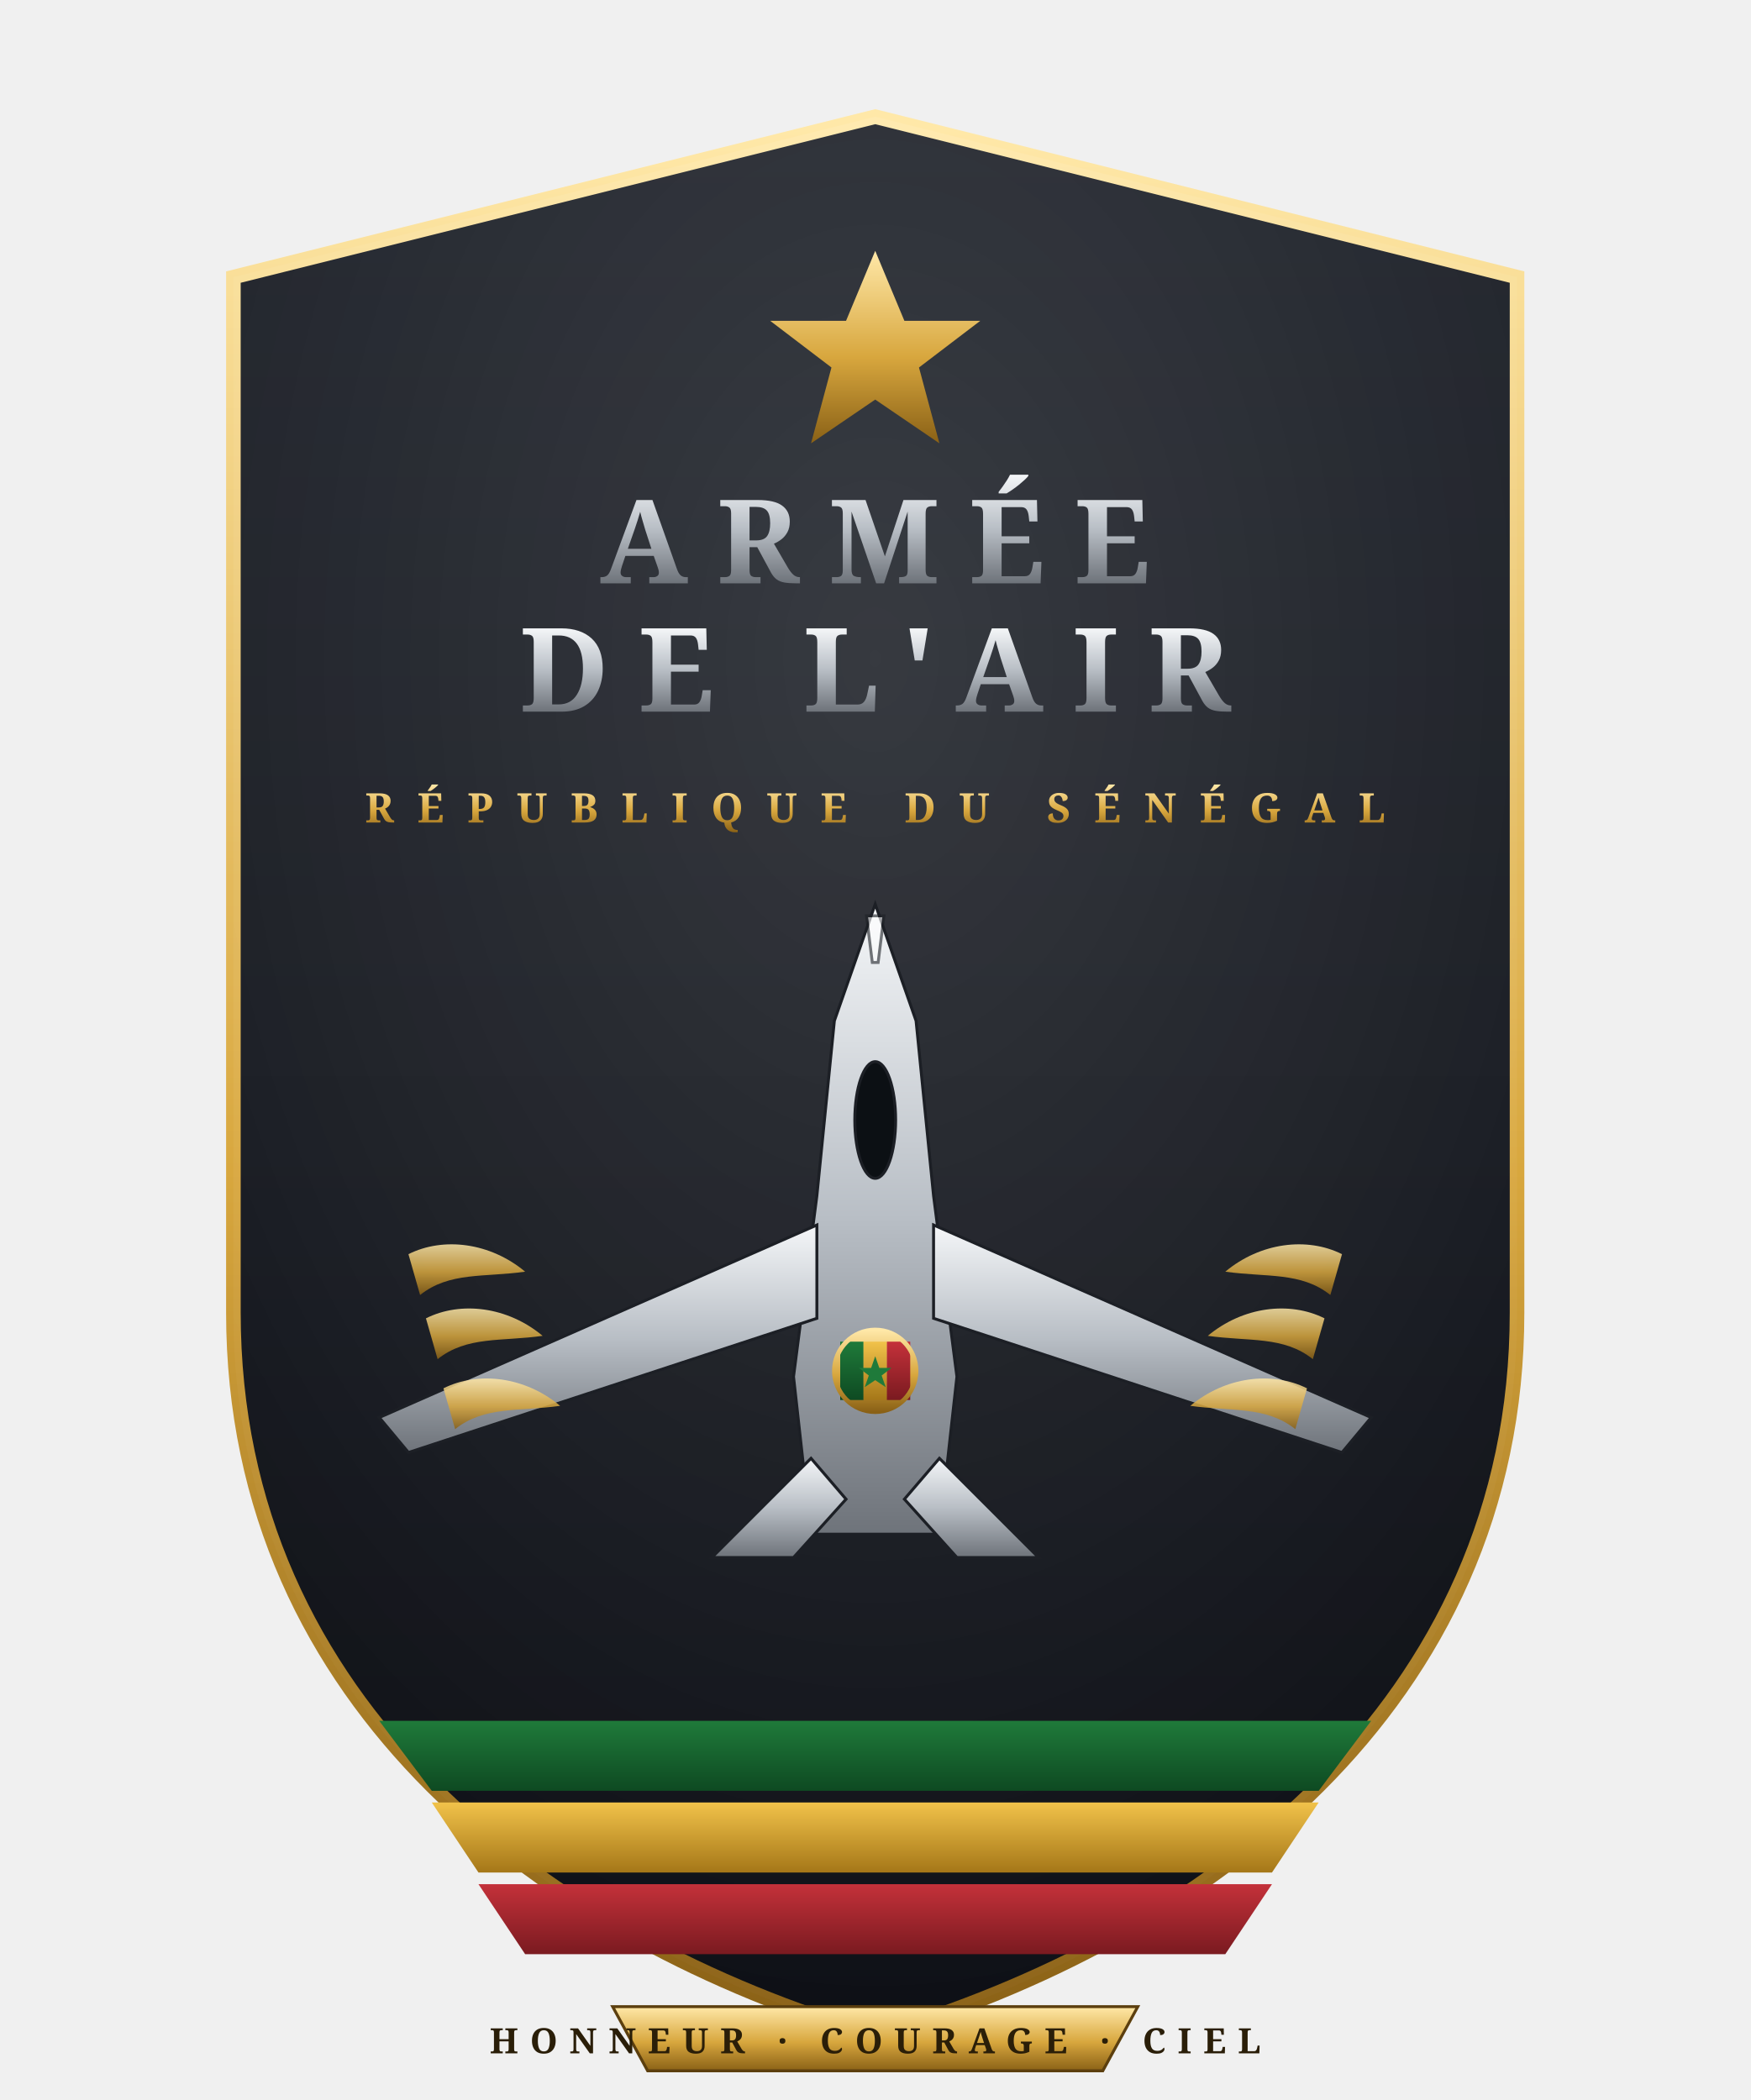
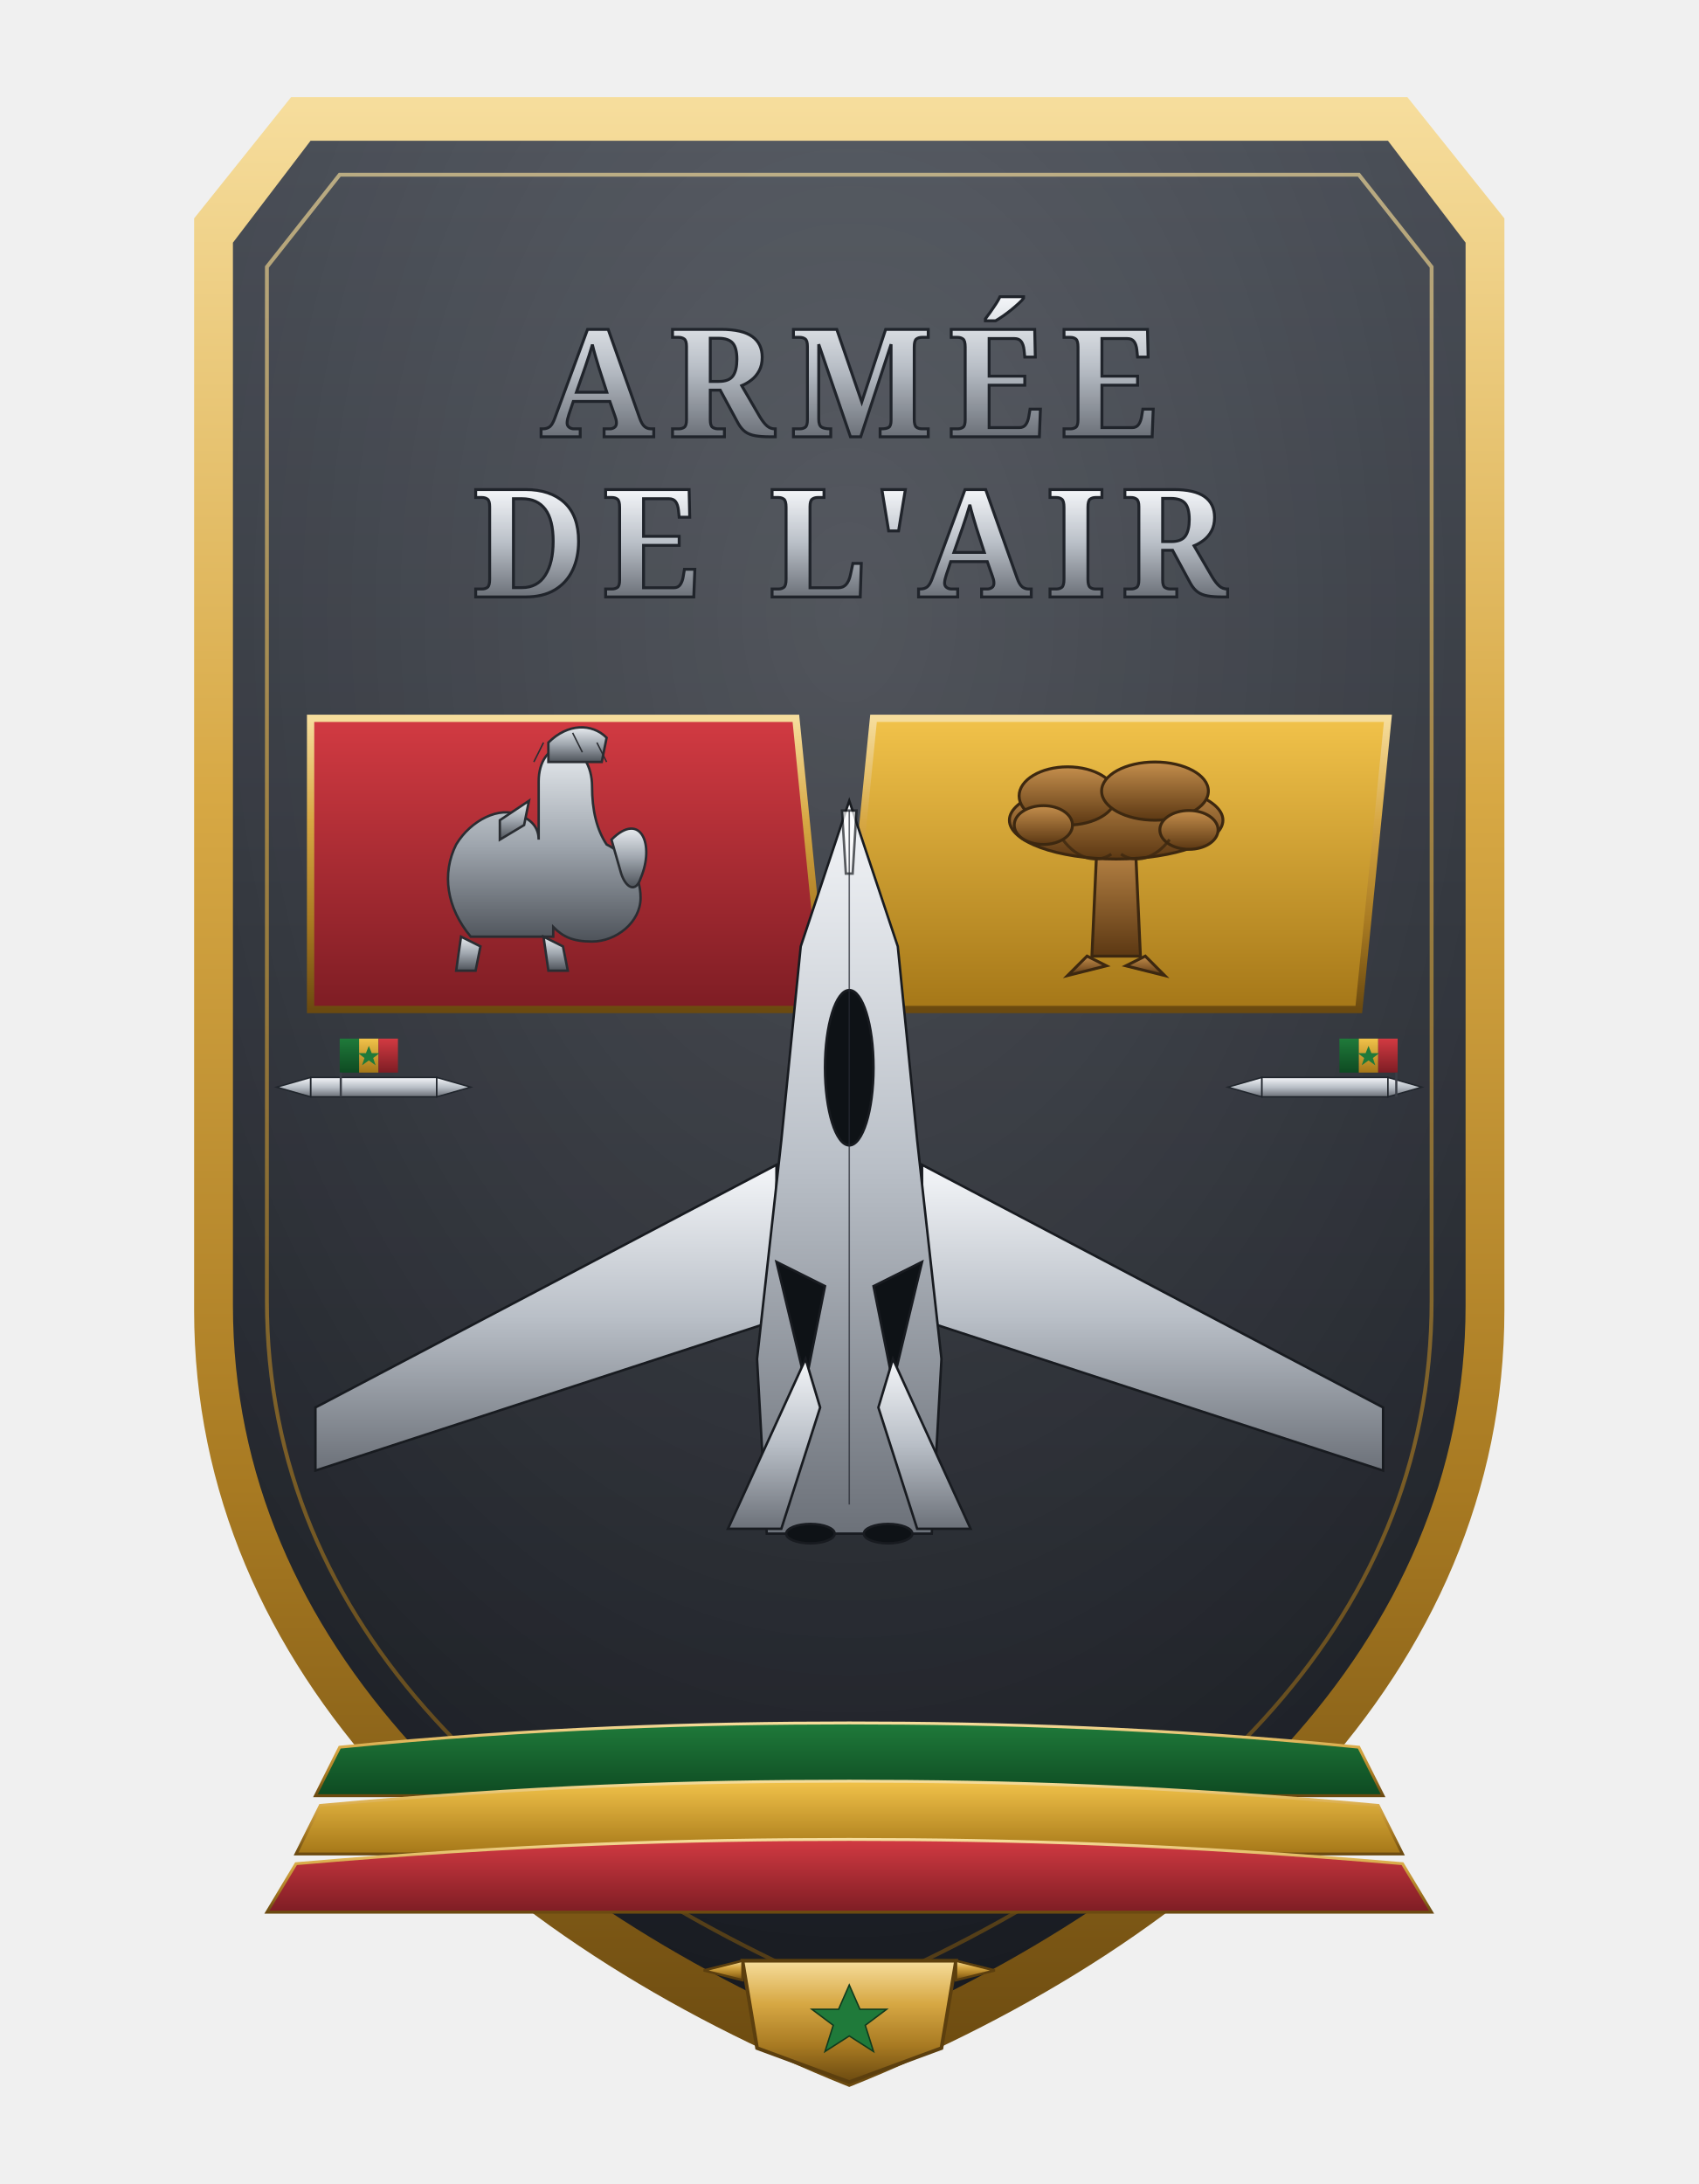
- <svg xmlns="http://www.w3.org/2000/svg" viewBox="0 0 600 720" fill="none">
+ <svg xmlns="http://www.w3.org/2000/svg" viewBox="0 0 700 900" fill="none">
  <defs>
    <linearGradient id="aBody" x1="0" y1="0" x2="0" y2="1">
-       <stop offset="0" stop-color="#1B1F27" />
-       <stop offset="1" stop-color="#0A0C12" />
+       <stop offset="0" stop-color="#3A3F48" />
+       <stop offset="0.4" stop-color="#242830" />
+       <stop offset="1" stop-color="#0F1218" />
    </linearGradient>
    <linearGradient id="aGold" x1="0" y1="0" x2="0" y2="1">
-       <stop offset="0" stop-color="#FFE8A8" />
-       <stop offset="0.55" stop-color="#D8A73E" />
-       <stop offset="1" stop-color="#8A6116" />
+       <stop offset="0" stop-color="#F6DD9C" />
+       <stop offset="0.35" stop-color="#D7A844" />
+       <stop offset="0.7" stop-color="#A87A22" />
+       <stop offset="1" stop-color="#6B4A10" />
    </linearGradient>
    <linearGradient id="aSilver" x1="0" y1="0" x2="0" y2="1">
-       <stop offset="0" stop-color="#F4F6F8" />
-       <stop offset="0.5" stop-color="#B8BEC5" />
-       <stop offset="1" stop-color="#6E737A" />
+       <stop offset="0" stop-color="#F4F6F9" />
+       <stop offset="0.5" stop-color="#B9BFC7" />
+       <stop offset="1" stop-color="#6C7179" />
+     </linearGradient>
+     <linearGradient id="aSilverCold" x1="0" y1="0" x2="0" y2="1">
+       <stop offset="0" stop-color="#E7EBEF" />
+       <stop offset="0.5" stop-color="#9FA6AE" />
+       <stop offset="1" stop-color="#4E535A" />
+     </linearGradient>
+     <linearGradient id="aRed" x1="0" y1="0" x2="0" y2="1">
+       <stop offset="0" stop-color="#D23A42" />
+       <stop offset="1" stop-color="#7E1D24" />
+     </linearGradient>
+     <linearGradient id="aYellow" x1="0" y1="0" x2="0" y2="1">
+       <stop offset="0" stop-color="#F1C24A" />
+       <stop offset="1" stop-color="#A57718" />
    </linearGradient>
    <linearGradient id="aGreen" x1="0" y1="0" x2="0" y2="1">
      <stop offset="0" stop-color="#1F7A3A" />
      <stop offset="1" stop-color="#0E4A22" />
    </linearGradient>
-     <linearGradient id="aYellow" x1="0" y1="0" x2="0" y2="1">
-       <stop offset="0" stop-color="#F1C24A" />
-       <stop offset="1" stop-color="#A57718" />
+     <linearGradient id="aBronze" x1="0" y1="0" x2="0" y2="1">
+       <stop offset="0" stop-color="#C48E4C" />
+       <stop offset="1" stop-color="#5C3813" />
    </linearGradient>
-     <linearGradient id="aRed" x1="0" y1="0" x2="0" y2="1">
-       <stop offset="0" stop-color="#C4313A" />
-       <stop offset="1" stop-color="#7A1A20" />
-     </linearGradient>
-     <radialGradient id="aGlow" cx="0.5" cy="0.28" r="0.8">
-       <stop offset="0" stop-color="#FFFFFF" stop-opacity=".14" />
+     <radialGradient id="aGlow" cx="0.5" cy="0.25" r="0.9">
+       <stop offset="0" stop-color="#FFFFFF" stop-opacity=".18" />
      <stop offset="1" stop-color="#FFFFFF" stop-opacity="0" />
    </radialGradient>
  </defs>
-   <path d="M300 40 L520 95 L520 450 C520 585 412 665 300 698 C188 665 80 585 80 450 L80 95 Z" fill="url(#aBody)" stroke="url(#aGold)" stroke-width="5" />
-   <path d="M300 40 L520 95 L520 450 C520 585 412 665 300 698 C188 665 80 585 80 450 L80 95 Z" fill="url(#aGlow)" />
-   <g transform="translate(300 120)">
-     <polygon points="0,-34 10,-10 36,-10 15,6 22,32 0,17 -22,32 -15,6 -36,-10 -10,-10" fill="url(#aGold)" />
+   <path d="M120 40 L580 40 L620 90 L620 540 C620 690 500 800 350 860 C200 800 80 690 80 540 L80 90 Z" fill="url(#aGold)" />
+   <path d="M128 58 L572 58 L604 100 L604 538 C604 678 492 780 350 840 C208 780 96 678 96 538 L96 100 Z" fill="url(#aBody)" />
+   <path d="M128 58 L572 58 L604 100 L604 538 C604 678 492 780 350 840 C208 780 96 678 96 538 L96 100 Z" fill="url(#aGlow)" />
+   <path d="M140 72 L560 72 L590 110 L590 536 C590 672 486 764 350 822 C214 764 110 672 110 536 L110 110 Z" fill="none" stroke="url(#aGold)" stroke-width="1.6" opacity=".65" />
+   <text x="350" y="180" text-anchor="middle" font-family="'Cinzel','Trajan Pro',serif" font-weight="900" font-size="62" fill="url(#aSilver)" letter-spacing="6" stroke="#20242B" stroke-width="1.2">ARMÉE</text>
+   <text x="350" y="246" text-anchor="middle" font-family="'Cinzel','Trajan Pro',serif" font-weight="900" font-size="62" fill="url(#aSilver)" letter-spacing="6" stroke="#20242B" stroke-width="1.2">DE L'AIR</text>
+   <g transform="translate(128 296)">
+     <path d="M0 0 L200 0 L212 120 L0 120 Z" fill="url(#aRed)" stroke="url(#aGold)" stroke-width="3" />
+     <g transform="translate(100 60)" fill="url(#aSilverCold)" stroke="#2A2D32" stroke-width="1">
+       <path d="M-34,30                C-44,18 -46,4 -40,-8                C-34,-18 -22,-24 -14,-20                C-8,-18 -6,-14 -6,-10                L-6,-34                C-6,-42 -2,-48 4,-48                C12,-48 16,-40 16,-32                C16,-22 18,-14 22,-8                C30,-4 36,4 36,14                C36,24 26,32 16,32                C8,32 4,30 0,26                L0,30 Z" />
+       <path d="M-2,-50 C6,-58 16,-58 22,-52 L20,-42 L-2,-42 Z" />
+       <path d="M24,-10 C36,-22 42,-8 36,6 C34,12 30,10 28,4 Z" />
+       <path d="M-38,30 L-40,44 L-32,44 L-30,34 Z" />
+       <path d="M-4,30 L-2,44 L6,44 L4,34 Z" />
+       <path d="M-10,-26 L-22,-18 L-22,-10 L-12,-16 Z" />
+       <g fill="none" stroke="#2A2D32" stroke-width="0.6">
+         <path d="M-4,-50 L-8,-42" />
+         <path d="M8,-54 L12,-46" />
+         <path d="M18,-50 L22,-42" />
+       </g>
+     </g>
  </g>
-   <g>
-     <text x="300" y="200" text-anchor="middle" font-family="'Cinzel','Trajan Pro',serif" font-weight="800" font-size="40" fill="url(#aSilver)" letter-spacing="10">ARMÉE</text>
-     <text x="300" y="244" text-anchor="middle" font-family="'Cinzel','Trajan Pro',serif" font-weight="800" font-size="40" fill="url(#aSilver)" letter-spacing="10">DE L'AIR</text>
-     <line x1="220" y1="260" x2="380" y2="260" stroke="url(#aGold)" stroke-width="1.5" />
-     <text x="300" y="282" text-anchor="middle" font-family="'Cinzel','Trajan Pro',serif" font-weight="600" font-size="14" fill="url(#aGold)" letter-spacing="8">RÉPUBLIQUE DU SÉNÉGAL</text>
+   <g transform="translate(360 296)">
+     <path d="M0 0 L212 0 L200 120 L-12 120 Z" fill="url(#aYellow)" stroke="url(#aGold)" stroke-width="3" />
+     <g transform="translate(100 60)" fill="url(#aBronze)" stroke="#3D2810" stroke-width="1.2">
+       <path d="M-10 38 L-8 -6 C-8 -14 8 -14 8 -6 L10 38 Z" />
+       <ellipse cx="0" cy="-18" rx="44" ry="16" />
+       <ellipse cx="-20" cy="-28" rx="20" ry="12" />
+       <ellipse cx="16" cy="-30" rx="22" ry="12" />
+       <ellipse cx="-30" cy="-16" rx="12" ry="8" />
+       <ellipse cx="30" cy="-14" rx="12" ry="8" />
+       <g fill="none" stroke="#3D2810" stroke-width="1.2" opacity=".8">
+         <path d="M-22,-10 C-16,-2 -8,0 -2,-4" />
+         <path d="M22,-10  C16,-2 8,0 2,-4" />
+       </g>
+       <path d="M-12 38 L-20 46 L-4 42 Z" />
+       <path d="M12 38 L20 46 L4 42 Z" />
+     </g>
  </g>
-   <g transform="translate(300 440)" fill="url(#aSilver)" stroke="#1C1F25" stroke-width="1">
-     <path d="M0,-130 L14,-90 L20,-30 L28,32 L22,86 L-22,86 L-28,32 L-20,-30 L-14,-90 Z" />
-     <path d="M-20,-20 L-170,46 L-160,58 L-20,12 Z" />
-     <path d="M20,-20 L170,46 L160,58 L20,12 Z" />
-     <path d="M-22,60 L-56,94 L-28,94 L-10,74 Z" />
-     <path d="M22,60 L56,94 L28,94 L10,74 Z" />
-     <ellipse cx="0" cy="-56" rx="7" ry="20" fill="#0C1014" />
-     <path d="M-3,-126 L3,-126 L1,-110 L-1,-110 Z" fill="#FFFFFF" opacity=".6" />
+   <g transform="translate(128 444)">
+     <rect x="0" y="0" width="52" height="8" fill="url(#aSilver)" stroke="#20252C" stroke-width="0.6" />
+     <polygon points="0,0 -14,4 0,8" fill="url(#aSilver)" stroke="#20252C" stroke-width="0.6" />
+     <polygon points="52,0 66,4 52,8" fill="url(#aSilver)" stroke="#20252C" stroke-width="0.6" />
+     <g transform="translate(12 -16)">
+       <rect x="0" y="0" width="8" height="14" fill="url(#aGreen)" />
+       <rect x="8" y="0" width="8" height="14" fill="url(#aYellow)" />
+       <rect x="16" y="0" width="8" height="14" fill="url(#aRed)" />
+       <polygon points="12,3 13.2,6 16.4,6 13.8,8 14.8,11 12,9 9.2,11 10.2,8 7.6,6 10.8,6" fill="#1F7A3A" />
+       <rect x="0" y="14" width="0.9" height="10" fill="#3A3E46" />
+     </g>
  </g>
-   <g transform="translate(300 440)">
-     <circle cx="0" cy="30" r="14" fill="url(#aGold)" />
-     <rect x="-12" y="20" width="8" height="20" fill="url(#aGreen)" />
-     <rect x="-4" y="20" width="8" height="20" fill="url(#aYellow)" />
-     <rect x="4" y="20" width="8" height="20" fill="url(#aRed)" />
-     <circle cx="0" cy="30" r="14" fill="none" stroke="url(#aGold)" stroke-width="1.6" />
-     <polygon points="0,25 1.4,29 5.6,29 2.2,31.6 3.6,35.6 0,33.2 -3.6,35.6 -2.2,31.6 -5.6,29 -1.4,29" fill="#1F7A3A" />
+   <g transform="translate(520 444)">
+     <rect x="0" y="0" width="52" height="8" fill="url(#aSilver)" stroke="#20252C" stroke-width="0.6" />
+     <polygon points="0,0 -14,4 0,8" fill="url(#aSilver)" stroke="#20252C" stroke-width="0.6" />
+     <polygon points="52,0 66,4 52,8" fill="url(#aSilver)" stroke="#20252C" stroke-width="0.6" />
+     <g transform="translate(32 -16)">
+       <rect x="0" y="0" width="8" height="14" fill="url(#aGreen)" />
+       <rect x="8" y="0" width="8" height="14" fill="url(#aYellow)" />
+       <rect x="16" y="0" width="8" height="14" fill="url(#aRed)" />
+       <polygon points="12,3 13.2,6 16.4,6 13.8,8 14.8,11 12,9 9.2,11 10.2,8 7.6,6 10.8,6" fill="#1F7A3A" />
+       <rect x="23" y="14" width="0.9" height="10" fill="#3A3E46" />
+     </g>
  </g>
-   <g transform="translate(140 430)" fill="url(#aGold)" opacity=".85">
-     <path d="M0,0  C12,-6 28,-4 40,6  C26,8 14,6 4,14 Z" />
-     <path d="M6,22 C18,16 34,18 46,28 C32,30 20,28 10,36 Z" />
-     <path d="M12,46 C24,40 40,42 52,52 C38,54 26,52 16,60 Z" />
+   <g transform="translate(350 520)" stroke="#181B20" stroke-width="1">
+     <path d="M-30,-40 L-220,60 L-220,86 L-30,24 Z" fill="url(#aSilver)" />
+     <path d="M30,-40 L220,60 L220,86 L30,24 Z" fill="url(#aSilver)" />
+     <path d="M0,-190              L20,-130 L28,-50 L38,40 L34,112 L-34,112 L-38,40 L-28,-50 L-20,-130 Z" fill="url(#aSilver)" />
+     <ellipse cx="0" cy="-80" rx="10" ry="32" fill="#0E1216" />
+     <path d="M-30,0 L-18,50 L-10,10 Z" fill="#0E1216" />
+     <path d="M30,0 L18,50 L10,10 Z" fill="#0E1216" />
+     <path d="M-18,40 L-50,110 L-28,110 L-12,60 Z" fill="url(#aSilver)" />
+     <path d="M18,40 L50,110 L28,110 L12,60 Z" fill="url(#aSilver)" />
+     <ellipse cx="-16" cy="112" rx="10" ry="4" fill="#0E1216" />
+     <ellipse cx="16" cy="112" rx="10" ry="4" fill="#0E1216" />
+     <path d="M-3,-186 L3,-186 L1.4,-160 L-1.4,-160 Z" fill="#FFFFFF" opacity=".7" />
+     <path d="M0,-186 L0,100" stroke="#262A32" stroke-width="0.6" fill="none" opacity=".7" />
  </g>
-   <g transform="translate(460 430) scale(-1 1)" fill="url(#aGold)" opacity=".85">
-     <path d="M0,0  C12,-6 28,-4 40,6  C26,8 14,6 4,14 Z" />
-     <path d="M6,22 C18,16 34,18 46,28 C32,30 20,28 10,36 Z" />
-     <path d="M12,46 C24,40 40,42 52,52 C38,54 26,52 16,60 Z" />
+   <g transform="translate(350 720)">
+     <path d="M-210,0 C-130,-8 -60,-10 0,-10 C60,-10 130,-8 210,0              L220,20 L-220,20 Z" fill="url(#aGreen)" stroke="url(#aGold)" stroke-width="1.2" />
+     <path d="M-218,24 C-132,16 -64,14 0,14 C64,14 132,16 218,24              L228,44 L-228,44 Z" fill="url(#aYellow)" stroke="url(#aGold)" stroke-width="1.2" />
+     <path d="M-228,48 C-136,40 -66,38 0,38 C66,38 136,40 228,48              L240,68 L-240,68 Z" fill="url(#aRed)" stroke="url(#aGold)" stroke-width="1.2" />
  </g>
-   <g transform="translate(0 590)">
-     <path d="M130 0 L470 0 L452 24 L148 24 Z" fill="url(#aGreen)" />
-     <path d="M148 28 L452 28 L436 52 L164 52 Z" fill="url(#aYellow)" />
-     <path d="M164 56 L436 56 L420 80 L180 80 Z" fill="url(#aRed)" />
-   </g>
-   <g transform="translate(300 688)">
-     <path d="M-90,0 L90,0 L78,22 L-78,22 Z" fill="url(#aGold)" stroke="#5C3F0E" stroke-width="1" />
-     <text x="0" y="16" text-anchor="middle" font-family="'Cinzel','Trajan Pro',serif" font-weight="700" font-size="12" fill="#2A1E08" letter-spacing="4">HONNEUR · COURAGE · CIEL</text>
+   <g transform="translate(350 820)">
+     <path d="M-44,-12 L44,-12 L38,24 L0,38 L-38,24 Z" fill="url(#aGold)" stroke="#5C3F0E" stroke-width="1.5" />
+     <polygon points="0,-2 4.4,8 15.4,8 6.6,14.6 10,25.4 0,19 -10,25.4 -6.6,14.6 -15.4,8 -4.4,8" fill="#1F7A3A" stroke="#103A1D" stroke-width="0.6" />
+     <path d="M-60,-8 L-44,-12 L-44,-4 Z" fill="url(#aGold)" stroke="#5C3F0E" stroke-width="1" />
+     <path d="M60,-8 L44,-12 L44,-4 Z" fill="url(#aGold)" stroke="#5C3F0E" stroke-width="1" />
  </g>
</svg>
